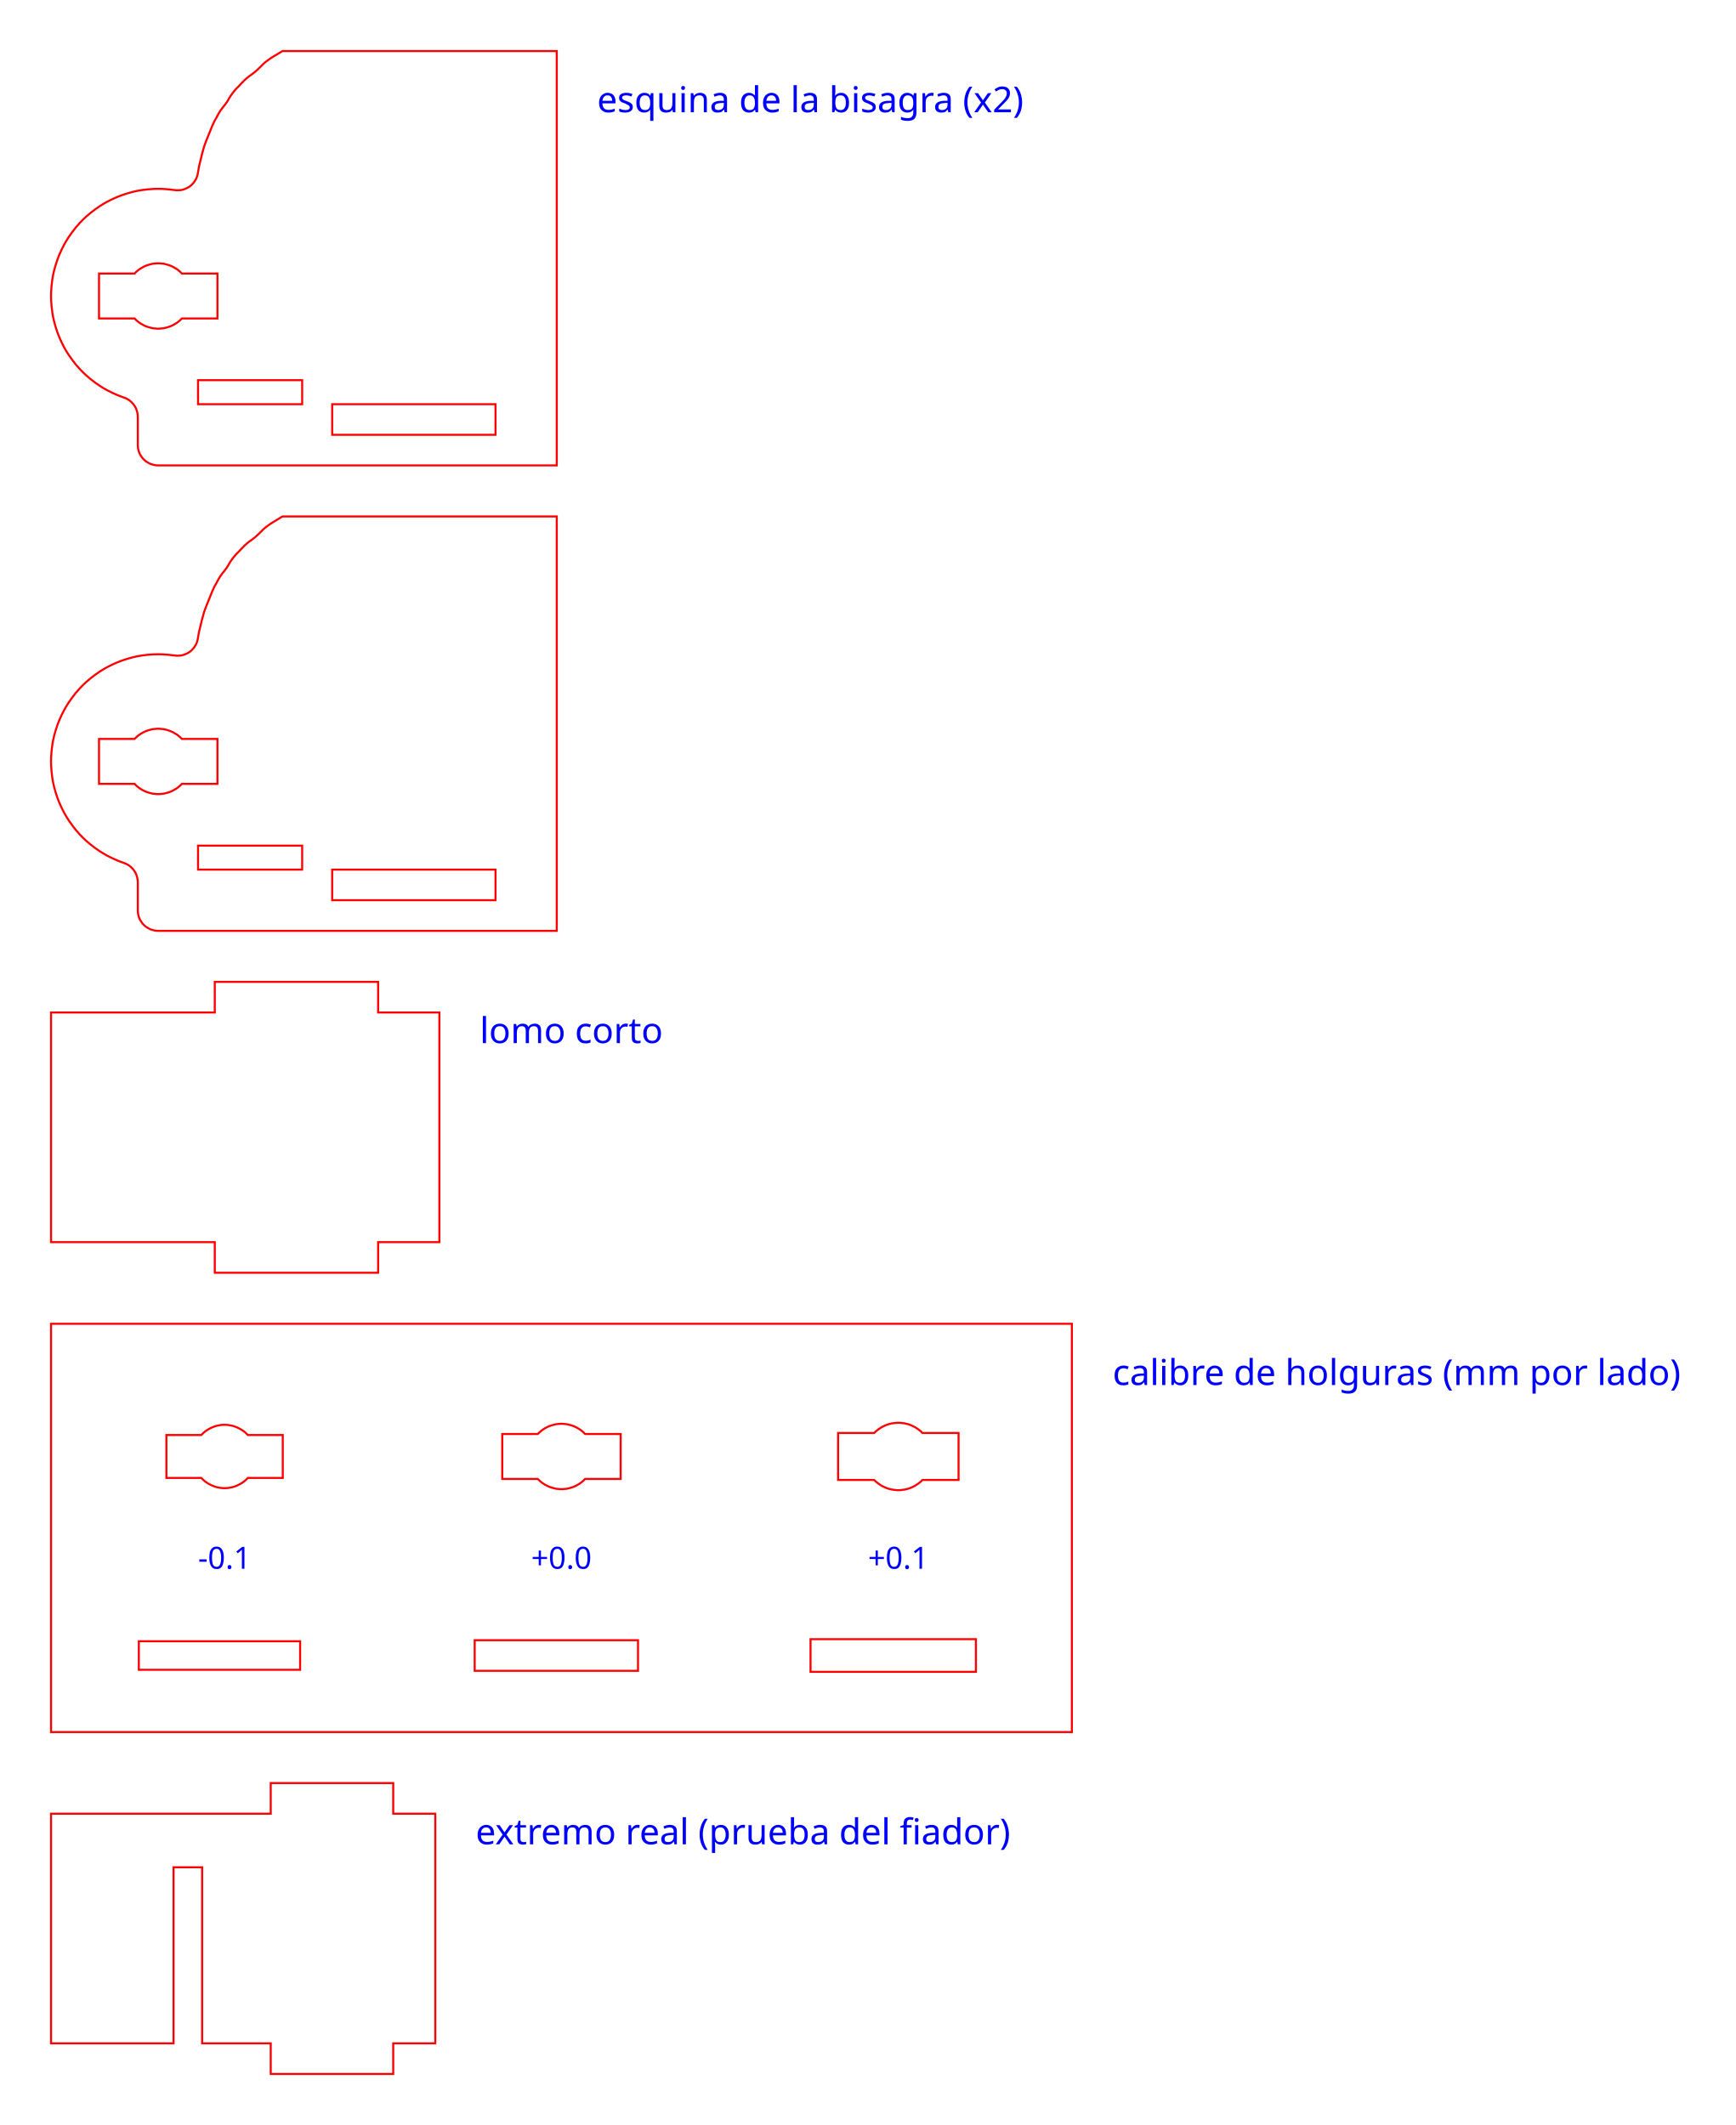
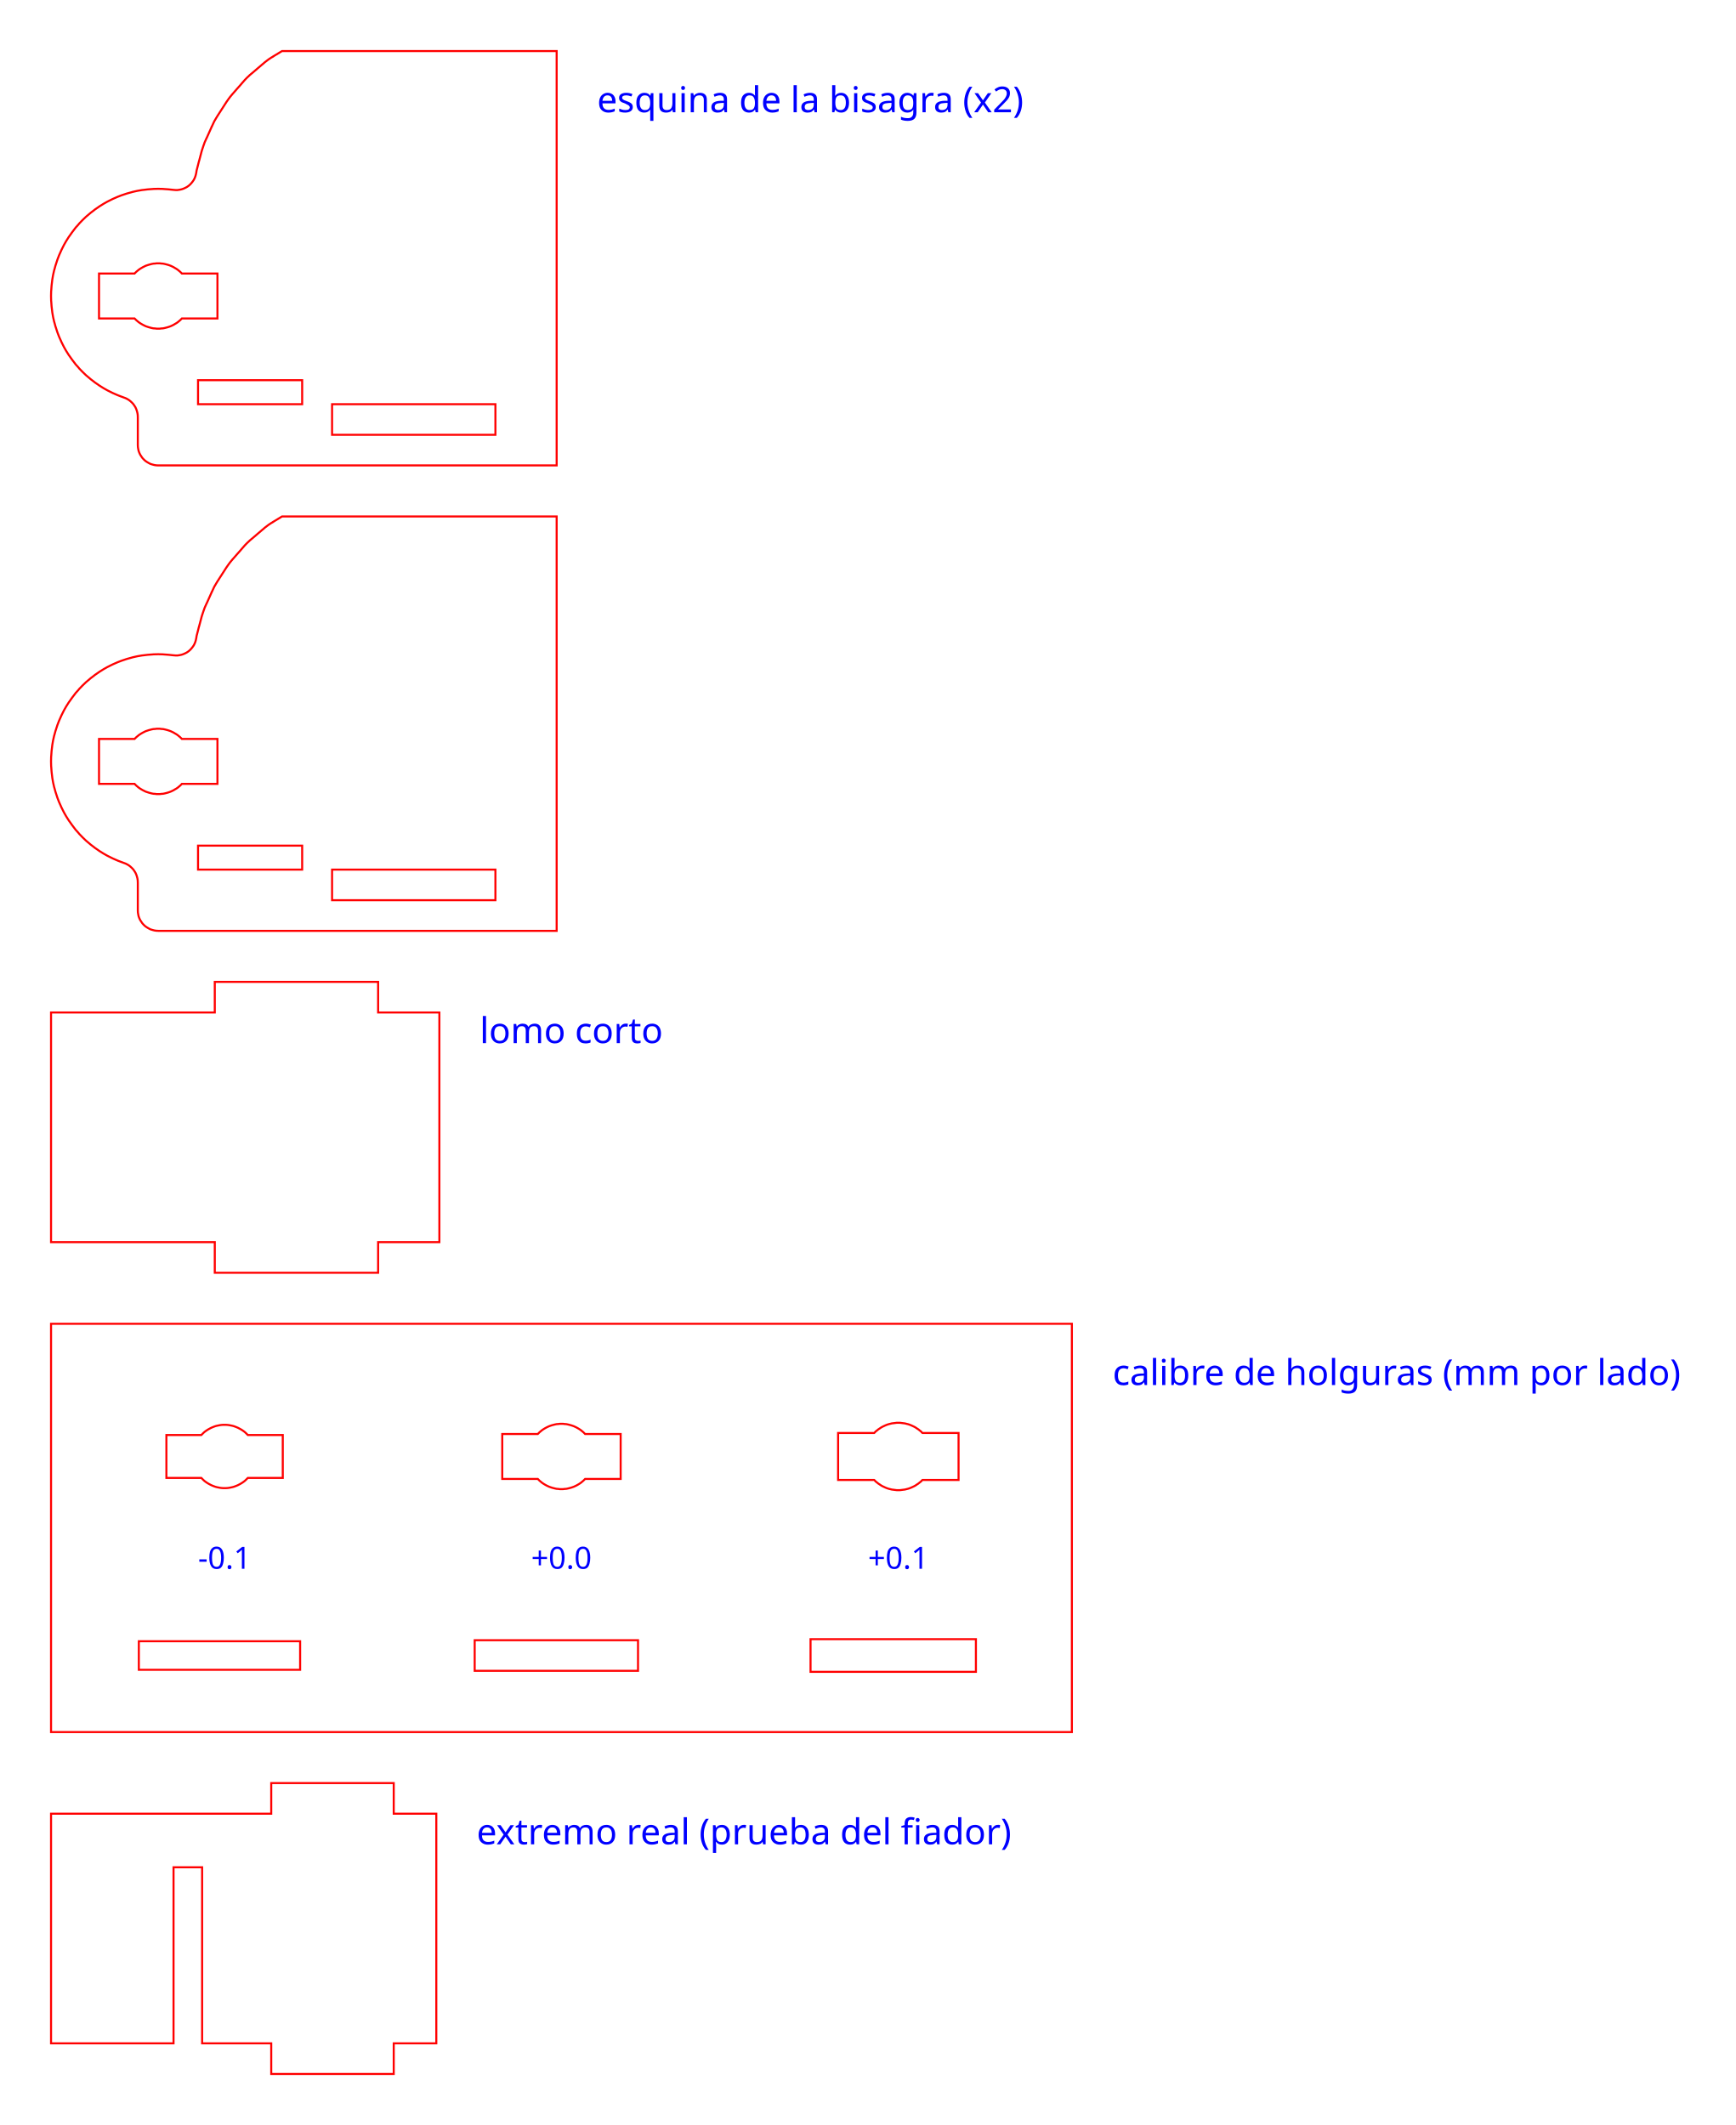
<svg xmlns="http://www.w3.org/2000/svg" width="170mm" height="208.20mm" viewBox="0 0 170 208.20" fill="none" stroke-width="0.2" font-family="sans-serif">
-   <path d="M15.11,45.56 L14.92,45.51 L14.73,45.45 L14.56,45.36 L14.39,45.26 L14.23,45.15 L14.08,45.01 L13.95,44.87 L13.84,44.71 L13.73,44.54 L13.65,44.37 L13.58,44.18 L13.54,43.99 L13.51,43.80 L13.50,43.60 L13.50,40.89 L13.49,40.65 L13.46,40.46 L13.41,40.27 L13.35,40.09 L13.27,39.91 L13.17,39.75 L13.06,39.59 L12.93,39.45 L12.79,39.32 L12.64,39.20 L12.48,39.10 L12.30,39.01 L12.08,38.93 L12.01,38.90 L11.92,38.87 L11.53,38.72 L11.44,38.68 L11.05,38.51 L10.97,38.47 L10.59,38.28 L10.51,38.24 L10.14,38.03 L10.06,37.98 L9.71,37.76 L9.63,37.70 L9.28,37.46 L9.21,37.40 L8.88,37.15 L8.80,37.08 L8.48,36.81 L8.41,36.75 L8.11,36.46 L8.04,36.39 L7.75,36.09 L7.69,36.01 L7.41,35.70 L7.35,35.62 L7.10,35.29 L7.04,35.21 L6.80,34.87 L6.74,34.79 L6.52,34.44 L6.47,34.36 L6.26,33.99 L6.22,33.91 L6.03,33.53 L5.99,33.44 L5.82,33.06 L5.78,32.97 L5.63,32.58 L5.60,32.49 L5.47,32.09 L5.44,32.00 L5.33,31.60 L5.30,31.50 L5.21,31.10 L5.19,31.00 L5.12,30.59 L5.11,30.49 L5.06,30.08 L5.05,29.98 L5.02,29.56 L5.01,29.47 L5.00,29.05 L5.00,28.95 L5.01,28.53 L5.02,28.44 L5.05,28.02 L5.06,27.92 L5.11,27.51 L5.12,27.41 L5.19,27.00 L5.21,26.90 L5.30,26.50 L5.33,26.40 L5.44,26.00 L5.47,25.91 L5.60,25.51 L5.63,25.42 L5.78,25.03 L5.82,24.94 L5.99,24.56 L6.03,24.47 L6.22,24.09 L6.26,24.01 L6.47,23.64 L6.52,23.56 L6.74,23.21 L6.80,23.13 L7.04,22.79 L7.10,22.71 L7.35,22.38 L7.41,22.30 L7.69,21.99 L7.75,21.91 L8.04,21.61 L8.11,21.54 L8.41,21.25 L8.48,21.19 L8.80,20.92 L8.88,20.85 L9.21,20.60 L9.28,20.54 L9.63,20.30 L9.71,20.24 L10.06,20.02 L10.14,19.97 L10.51,19.76 L10.59,19.72 L10.97,19.53 L11.05,19.49 L11.44,19.32 L11.53,19.28 L11.92,19.13 L12.01,19.10 L12.40,18.97 L12.50,18.94 L12.90,18.83 L13.00,18.80 L13.40,18.71 L13.50,18.69 L13.91,18.62 L14.01,18.61 L14.42,18.56 L14.52,18.55 L14.93,18.52 L15.03,18.51 L15.45,18.50 L15.55,18.50 L15.96,18.51 L16.06,18.52 L16.48,18.55 L16.58,18.56 L16.99,18.61 L17.01,18.61 L17.04,18.61 L17.26,18.64 L17.46,18.64 L17.66,18.63 L17.85,18.60 L18.04,18.54 L18.22,18.47 L18.40,18.38 L18.57,18.28 L18.72,18.16 L18.86,18.02 L18.99,17.87 L19.10,17.71 L19.20,17.54 L19.28,17.35 L19.34,17.17 L19.39,16.93 L19.48,16.39 L19.49,16.32 L19.51,16.24 L19.53,16.17 L19.74,15.31 L19.74,15.29 L19.75,15.27 L19.75,15.24 L19.96,14.48 L19.99,14.38 L20.02,14.28 L20.06,14.18 L20.23,13.72 L20.24,13.70 L20.73,12.49 L20.74,12.46 L20.76,12.42 L20.77,12.38 L20.94,12.01 L20.98,11.92 L21.02,11.84 L21.07,11.76 L21.24,11.46 L21.25,11.45 L21.26,11.41 L21.42,11.12 L21.48,11.03 L21.53,10.94 L21.59,10.85 L21.68,10.72 L21.73,10.66 L21.77,10.59 L21.82,10.53 L21.95,10.37 L21.99,10.32 L22.00,10.31 L22.04,10.26 L22.10,10.18 L22.22,10.01 L22.26,9.95 L22.37,9.77 L22.43,9.65 L22.48,9.57 L22.53,9.50 L22.57,9.42 L22.68,9.27 L22.73,9.20 L22.78,9.13 L22.83,9.06 L22.93,8.94 L22.98,8.88 L23.02,8.83 L23.07,8.77 L23.22,8.61 L23.24,8.60 L23.50,8.33 L23.72,8.09 L23.73,8.08 L23.74,8.07 L23.76,8.06 L23.92,7.89 L23.97,7.84 L24.03,7.79 L24.08,7.74 L24.19,7.65 L24.23,7.61 L24.27,7.58 L24.31,7.55 L24.44,7.44 L24.48,7.42 L24.52,7.39 L24.56,7.36 L24.73,7.24 L24.75,7.22 L24.79,7.19 L24.96,7.06 L25.02,7.01 L25.18,6.86 L25.25,6.80 L25.50,6.56 L25.70,6.36 L25.72,6.34 L25.75,6.31 L25.78,6.28 L25.91,6.16 L25.97,6.11 L26.03,6.06 L26.09,6.02 L26.20,5.93 L26.23,5.91 L26.27,5.88 L26.30,5.86 L26.43,5.77 L26.48,5.73 L26.52,5.70 L26.57,5.67 L26.72,5.58 L26.73,5.57 L27.00,5.41 L27.00,5.41 L27.25,5.26 L27.67,5.00 L54.54,5.00 L54.54,45.60 L15.50,45.60 L15.30,45.59 L15.11,45.56 Z M32.54,42.60 L48.54,42.60 L48.54,39.60 L32.54,39.60 L32.54,42.60 Z M19.40,39.60 L29.60,39.60 L29.60,37.25 L19.40,37.25 L19.40,39.60 Z M17.65,31.37 L17.76,31.26 L17.82,31.20 L21.30,31.20 L21.30,26.80 L17.82,26.80 L17.76,26.74 L17.65,26.63 L17.53,26.53 L17.41,26.43 L17.28,26.34 L17.14,26.26 L17.01,26.18 L16.87,26.11 L16.72,26.04 L16.58,25.99 L16.43,25.94 L16.28,25.90 L16.12,25.86 L15.97,25.83 L15.81,25.82 L15.66,25.80 L15.50,25.80 L15.34,25.80 L15.19,25.82 L15.03,25.83 L14.87,25.86 L14.72,25.90 L14.57,25.94 L14.42,25.99 L14.27,26.04 L14.13,26.11 L13.99,26.18 L13.85,26.26 L13.72,26.34 L13.59,26.43 L13.47,26.53 L13.35,26.63 L13.24,26.74 L13.18,26.80 L9.70,26.80 L9.70,31.20 L13.18,31.20 L13.24,31.26 L13.35,31.37 L13.47,31.47 L13.59,31.57 L13.72,31.66 L13.85,31.74 L13.99,31.82 L14.13,31.89 L14.27,31.96 L14.42,32.01 L14.57,32.06 L14.72,32.10 L14.87,32.14 L15.03,32.17 L15.19,32.18 L15.34,32.20 L15.50,32.20 L15.66,32.20 L15.81,32.18 L15.97,32.17 L16.12,32.14 L16.28,32.10 L16.43,32.06 L16.58,32.01 L16.72,31.96 L16.87,31.89 L17.01,31.82 L17.14,31.74 L17.28,31.66 L17.41,31.57 L17.53,31.47 L17.65,31.37 Z " stroke="red" />
+   <path d="M15.11,45.56 L14.92,45.51 L14.73,45.45 L14.56,45.36 L14.39,45.26 L14.23,45.15 L14.08,45.01 L13.95,44.87 L13.84,44.71 L13.73,44.54 L13.65,44.37 L13.58,44.18 L13.54,43.99 L13.51,43.80 L13.50,43.60 L13.50,40.89 L13.49,40.65 L13.46,40.46 L13.41,40.27 L13.35,40.09 L13.27,39.91 L13.17,39.75 L13.06,39.59 L12.93,39.45 L12.79,39.32 L12.64,39.20 L12.48,39.10 L12.30,39.01 L12.08,38.93 L12.01,38.90 L11.92,38.87 L11.53,38.72 L11.44,38.68 L11.05,38.51 L10.97,38.47 L10.59,38.28 L10.51,38.24 L10.14,38.03 L10.06,37.98 L9.71,37.76 L9.63,37.70 L9.28,37.46 L9.21,37.40 L8.88,37.15 L8.80,37.08 L8.48,36.81 L8.41,36.75 L8.11,36.46 L8.04,36.39 L7.75,36.09 L7.69,36.01 L7.41,35.70 L7.35,35.62 L7.10,35.29 L7.04,35.21 L6.80,34.87 L6.74,34.79 L6.52,34.44 L6.47,34.36 L6.26,33.99 L6.22,33.91 L6.03,33.53 L5.99,33.44 L5.82,33.06 L5.78,32.97 L5.63,32.58 L5.60,32.49 L5.47,32.09 L5.44,32.00 L5.33,31.60 L5.30,31.50 L5.21,31.10 L5.19,31.00 L5.12,30.59 L5.11,30.49 L5.06,30.08 L5.05,29.98 L5.02,29.56 L5.01,29.47 L5.00,29.05 L5.00,28.95 L5.01,28.53 L5.02,28.44 L5.05,28.02 L5.06,27.92 L5.11,27.51 L5.12,27.41 L5.19,27.00 L5.21,26.90 L5.30,26.50 L5.33,26.40 L5.44,26.00 L5.47,25.91 L5.60,25.51 L5.63,25.42 L5.78,25.03 L5.82,24.94 L5.99,24.56 L6.03,24.47 L6.22,24.09 L6.26,24.01 L6.47,23.64 L6.52,23.56 L6.74,23.21 L6.80,23.13 L7.04,22.79 L7.10,22.71 L7.35,22.38 L7.41,22.30 L7.69,21.99 L7.75,21.91 L8.04,21.61 L8.11,21.54 L8.41,21.25 L8.48,21.19 L8.80,20.92 L8.88,20.85 L9.21,20.60 L9.28,20.54 L9.63,20.30 L9.71,20.24 L10.06,20.02 L10.14,19.97 L10.51,19.76 L10.59,19.72 L10.97,19.53 L11.05,19.49 L11.44,19.32 L11.53,19.28 L11.92,19.13 L12.01,19.10 L12.40,18.97 L12.50,18.94 L12.90,18.83 L13.00,18.80 L13.40,18.71 L13.50,18.69 L13.91,18.62 L14.01,18.61 L14.42,18.56 L14.52,18.55 L14.93,18.52 L15.03,18.51 L15.45,18.50 L15.55,18.50 L15.96,18.51 L16.06,18.52 L16.48,18.55 L16.58,18.56 L16.96,18.60 L17.20,18.62 L17.39,18.62 L17.59,18.59 L17.78,18.55 L17.96,18.49 L18.14,18.41 L18.31,18.32 L18.47,18.21 L18.62,18.08 L18.75,17.94 L18.87,17.79 L18.98,17.63 L19.07,17.45 L19.14,17.27 L19.19,17.09 L19.24,16.85 L19.24,16.81 L19.27,16.66 L19.28,16.62 L19.30,16.55 L19.49,15.80 L19.50,15.78 L19.73,14.91 L19.74,14.86 L19.76,14.81 L19.77,14.76 L19.95,14.22 L19.99,14.12 L20.02,14.02 L20.06,13.92 L20.24,13.52 L20.25,13.51 L20.73,12.44 L20.74,12.42 L20.74,12.40 L20.76,12.38 L20.94,11.99 L20.98,11.91 L21.02,11.83 L21.07,11.75 L21.21,11.51 L21.23,11.48 L21.25,11.45 L21.27,11.41 L22.21,9.95 L22.24,9.92 L22.26,9.88 L22.29,9.84 L22.43,9.64 L22.48,9.58 L22.52,9.52 L22.57,9.46 L22.71,9.29 L22.73,9.27 L22.74,9.25 L22.76,9.23 L23.25,8.67 L23.50,8.39 L23.74,8.11 L23.75,8.10 L23.95,7.87 L23.98,7.83 L24.02,7.80 L24.05,7.76 L24.19,7.62 L24.23,7.58 L24.27,7.54 L24.32,7.50 L24.45,7.37 L24.47,7.35 L24.50,7.33 L24.53,7.30 L24.75,7.12 L25.25,6.69 L25.50,6.48 L25.74,6.27 L25.75,6.27 L25.94,6.10 L25.98,6.07 L26.02,6.04 L26.06,6.01 L26.19,5.91 L26.23,5.88 L26.27,5.85 L26.31,5.82 L26.44,5.73 L26.48,5.71 L26.52,5.68 L26.56,5.65 L26.74,5.55 L26.74,5.54 L27.50,5.08 L27.63,5.00 L54.53,5.00 L54.53,45.60 L15.50,45.60 L15.30,45.59 L15.11,45.56 Z M32.53,42.60 L48.53,42.60 L48.53,39.60 L32.53,39.60 L32.53,42.60 Z M19.40,39.60 L29.60,39.60 L29.60,37.25 L19.40,37.25 L19.40,39.60 Z M17.65,31.37 L17.76,31.26 L17.82,31.20 L21.30,31.20 L21.30,26.80 L17.82,26.80 L17.76,26.74 L17.65,26.63 L17.53,26.53 L17.41,26.43 L17.28,26.34 L17.14,26.26 L17.01,26.18 L16.87,26.11 L16.72,26.04 L16.58,25.99 L16.43,25.94 L16.28,25.90 L16.12,25.86 L15.97,25.83 L15.81,25.82 L15.66,25.80 L15.50,25.80 L15.34,25.80 L15.19,25.82 L15.03,25.83 L14.87,25.86 L14.72,25.90 L14.57,25.94 L14.42,25.99 L14.27,26.04 L14.13,26.11 L13.99,26.18 L13.85,26.26 L13.72,26.34 L13.59,26.43 L13.47,26.53 L13.35,26.63 L13.24,26.74 L13.18,26.80 L9.70,26.80 L9.70,31.20 L13.18,31.20 L13.24,31.26 L13.35,31.37 L13.47,31.47 L13.59,31.57 L13.72,31.66 L13.85,31.74 L13.99,31.82 L14.13,31.89 L14.27,31.96 L14.42,32.01 L14.57,32.06 L14.72,32.10 L14.87,32.14 L15.03,32.17 L15.19,32.18 L15.34,32.20 L15.50,32.20 L15.66,32.20 L15.81,32.18 L15.97,32.17 L16.12,32.14 L16.28,32.10 L16.43,32.06 L16.58,32.01 L16.72,31.96 L16.87,31.89 L17.01,31.82 L17.14,31.74 L17.28,31.66 L17.41,31.57 L17.53,31.47 L17.65,31.37 Z " stroke="red" />
  <text x="58.5" y="11.0" font-size="3.5" fill="blue" stroke="none">esquina de la bisagra (x2)</text>
-   <path d="M15.11,91.16 L14.92,91.11 L14.73,91.05 L14.56,90.96 L14.39,90.86 L14.23,90.75 L14.08,90.61 L13.95,90.47 L13.84,90.31 L13.73,90.14 L13.65,89.97 L13.58,89.78 L13.54,89.59 L13.51,89.40 L13.50,89.20 L13.50,86.49 L13.49,86.25 L13.46,86.06 L13.41,85.87 L13.35,85.69 L13.27,85.51 L13.17,85.35 L13.06,85.19 L12.93,85.05 L12.79,84.92 L12.64,84.80 L12.48,84.70 L12.30,84.61 L12.08,84.53 L12.01,84.50 L11.92,84.47 L11.53,84.32 L11.44,84.28 L11.05,84.11 L10.97,84.07 L10.59,83.88 L10.51,83.84 L10.14,83.63 L10.06,83.58 L9.71,83.36 L9.63,83.30 L9.28,83.06 L9.21,83.00 L8.88,82.75 L8.80,82.68 L8.48,82.41 L8.41,82.35 L8.11,82.06 L8.04,81.99 L7.75,81.69 L7.69,81.61 L7.41,81.30 L7.35,81.22 L7.10,80.89 L7.04,80.81 L6.80,80.47 L6.74,80.39 L6.52,80.04 L6.47,79.96 L6.26,79.59 L6.22,79.51 L6.03,79.13 L5.99,79.04 L5.82,78.66 L5.78,78.57 L5.63,78.18 L5.60,78.09 L5.47,77.69 L5.44,77.60 L5.33,77.20 L5.30,77.10 L5.21,76.70 L5.19,76.60 L5.12,76.19 L5.11,76.09 L5.06,75.68 L5.05,75.58 L5.02,75.16 L5.01,75.07 L5.00,74.65 L5.00,74.55 L5.01,74.13 L5.02,74.04 L5.05,73.62 L5.06,73.52 L5.11,73.11 L5.12,73.01 L5.19,72.60 L5.21,72.50 L5.30,72.10 L5.33,72.00 L5.44,71.60 L5.47,71.51 L5.60,71.11 L5.63,71.02 L5.78,70.63 L5.82,70.54 L5.99,70.16 L6.03,70.07 L6.22,69.69 L6.26,69.61 L6.47,69.24 L6.52,69.16 L6.74,68.81 L6.80,68.73 L7.04,68.39 L7.10,68.31 L7.35,67.98 L7.41,67.90 L7.69,67.59 L7.75,67.51 L8.04,67.21 L8.11,67.14 L8.41,66.85 L8.48,66.79 L8.80,66.52 L8.88,66.45 L9.21,66.20 L9.28,66.14 L9.63,65.90 L9.71,65.84 L10.06,65.62 L10.14,65.57 L10.51,65.36 L10.59,65.32 L10.97,65.13 L11.05,65.09 L11.44,64.92 L11.53,64.88 L11.92,64.73 L12.01,64.70 L12.40,64.57 L12.50,64.54 L12.90,64.43 L13.00,64.40 L13.40,64.31 L13.50,64.29 L13.91,64.22 L14.01,64.21 L14.42,64.16 L14.52,64.15 L14.93,64.12 L15.03,64.11 L15.45,64.10 L15.55,64.10 L15.96,64.11 L16.06,64.12 L16.48,64.15 L16.58,64.16 L16.99,64.21 L17.01,64.21 L17.04,64.21 L17.26,64.24 L17.46,64.24 L17.66,64.23 L17.85,64.20 L18.04,64.14 L18.22,64.07 L18.40,63.98 L18.57,63.88 L18.72,63.76 L18.86,63.62 L18.99,63.47 L19.10,63.31 L19.20,63.14 L19.28,62.95 L19.34,62.77 L19.39,62.53 L19.48,61.99 L19.49,61.92 L19.51,61.84 L19.53,61.77 L19.74,60.91 L19.74,60.89 L19.75,60.87 L19.75,60.84 L19.96,60.08 L19.99,59.98 L20.02,59.88 L20.06,59.78 L20.23,59.32 L20.24,59.30 L20.73,58.09 L20.74,58.06 L20.76,58.02 L20.77,57.98 L20.94,57.61 L20.98,57.52 L21.02,57.44 L21.07,57.36 L21.24,57.06 L21.25,57.05 L21.26,57.01 L21.42,56.72 L21.48,56.63 L21.53,56.54 L21.59,56.45 L21.68,56.32 L21.73,56.26 L21.77,56.19 L21.82,56.13 L21.95,55.97 L21.99,55.92 L22.00,55.91 L22.04,55.86 L22.10,55.78 L22.22,55.61 L22.26,55.55 L22.37,55.37 L22.43,55.25 L22.48,55.17 L22.53,55.10 L22.57,55.02 L22.68,54.87 L22.73,54.80 L22.78,54.73 L22.83,54.66 L22.93,54.54 L22.98,54.48 L23.02,54.43 L23.07,54.37 L23.22,54.21 L23.24,54.20 L23.50,53.93 L23.72,53.69 L23.73,53.68 L23.74,53.67 L23.76,53.66 L23.92,53.49 L23.97,53.44 L24.03,53.39 L24.08,53.34 L24.19,53.25 L24.23,53.21 L24.27,53.18 L24.31,53.15 L24.44,53.04 L24.48,53.02 L24.52,52.99 L24.56,52.96 L24.73,52.84 L24.75,52.82 L24.79,52.79 L24.96,52.66 L25.02,52.61 L25.18,52.46 L25.25,52.40 L25.50,52.16 L25.70,51.96 L25.72,51.94 L25.75,51.91 L25.78,51.88 L25.91,51.76 L25.97,51.71 L26.03,51.66 L26.09,51.62 L26.20,51.53 L26.23,51.51 L26.27,51.48 L26.30,51.46 L26.43,51.37 L26.48,51.33 L26.52,51.30 L26.57,51.27 L26.72,51.18 L26.73,51.17 L27.00,51.01 L27.00,51.01 L27.25,50.86 L27.67,50.60 L54.54,50.60 L54.54,91.20 L15.50,91.20 L15.30,91.19 L15.11,91.16 Z M32.54,88.20 L48.54,88.20 L48.54,85.20 L32.54,85.20 L32.54,88.20 Z M19.40,85.20 L29.60,85.20 L29.60,82.85 L19.40,82.85 L19.40,85.20 Z M17.65,76.97 L17.76,76.86 L17.82,76.80 L21.30,76.80 L21.30,72.40 L17.82,72.40 L17.76,72.34 L17.65,72.23 L17.53,72.13 L17.41,72.03 L17.28,71.94 L17.14,71.86 L17.01,71.78 L16.87,71.71 L16.72,71.64 L16.58,71.59 L16.43,71.54 L16.28,71.50 L16.12,71.46 L15.97,71.43 L15.81,71.42 L15.66,71.40 L15.50,71.40 L15.34,71.40 L15.19,71.42 L15.03,71.43 L14.87,71.46 L14.72,71.50 L14.57,71.54 L14.42,71.59 L14.27,71.64 L14.13,71.71 L13.99,71.78 L13.85,71.86 L13.72,71.94 L13.59,72.03 L13.47,72.13 L13.35,72.23 L13.24,72.34 L13.18,72.40 L9.70,72.40 L9.70,76.80 L13.18,76.80 L13.24,76.86 L13.35,76.97 L13.47,77.07 L13.59,77.17 L13.72,77.26 L13.85,77.34 L13.99,77.42 L14.13,77.49 L14.27,77.56 L14.42,77.61 L14.57,77.66 L14.72,77.70 L14.87,77.74 L15.03,77.77 L15.19,77.78 L15.34,77.80 L15.50,77.80 L15.66,77.80 L15.81,77.78 L15.97,77.77 L16.12,77.74 L16.28,77.70 L16.43,77.66 L16.58,77.61 L16.72,77.56 L16.87,77.49 L17.01,77.42 L17.14,77.34 L17.28,77.26 L17.41,77.17 L17.53,77.07 L17.65,76.97 Z " stroke="red" />
+   <path d="M15.11,91.16 L14.92,91.11 L14.73,91.05 L14.56,90.96 L14.39,90.86 L14.23,90.75 L14.08,90.61 L13.95,90.47 L13.84,90.31 L13.73,90.14 L13.65,89.97 L13.58,89.78 L13.54,89.59 L13.51,89.40 L13.50,89.20 L13.50,86.49 L13.49,86.25 L13.46,86.06 L13.41,85.87 L13.35,85.69 L13.27,85.51 L13.17,85.35 L13.06,85.19 L12.93,85.05 L12.79,84.92 L12.64,84.80 L12.48,84.70 L12.30,84.61 L12.08,84.53 L12.01,84.50 L11.92,84.47 L11.53,84.32 L11.44,84.28 L11.05,84.11 L10.97,84.07 L10.59,83.88 L10.51,83.84 L10.14,83.63 L10.06,83.58 L9.71,83.36 L9.63,83.30 L9.28,83.06 L9.21,83.00 L8.88,82.75 L8.80,82.68 L8.48,82.41 L8.41,82.35 L8.11,82.06 L8.04,81.99 L7.75,81.69 L7.69,81.61 L7.41,81.30 L7.35,81.22 L7.10,80.89 L7.04,80.81 L6.80,80.47 L6.74,80.39 L6.52,80.04 L6.47,79.96 L6.26,79.59 L6.22,79.51 L6.03,79.13 L5.99,79.04 L5.82,78.66 L5.78,78.57 L5.63,78.18 L5.60,78.09 L5.47,77.69 L5.44,77.60 L5.33,77.20 L5.30,77.10 L5.21,76.70 L5.19,76.60 L5.12,76.19 L5.11,76.09 L5.06,75.68 L5.05,75.58 L5.02,75.16 L5.01,75.07 L5.00,74.65 L5.00,74.55 L5.01,74.13 L5.02,74.04 L5.05,73.62 L5.06,73.52 L5.11,73.11 L5.12,73.01 L5.19,72.60 L5.21,72.50 L5.30,72.10 L5.33,72.00 L5.44,71.60 L5.47,71.51 L5.60,71.11 L5.63,71.02 L5.78,70.63 L5.82,70.54 L5.99,70.16 L6.03,70.07 L6.22,69.69 L6.26,69.61 L6.47,69.24 L6.52,69.16 L6.74,68.81 L6.80,68.73 L7.04,68.39 L7.10,68.31 L7.35,67.98 L7.41,67.90 L7.69,67.59 L7.75,67.51 L8.04,67.21 L8.11,67.14 L8.41,66.85 L8.48,66.79 L8.80,66.52 L8.88,66.45 L9.21,66.20 L9.28,66.14 L9.63,65.90 L9.71,65.84 L10.06,65.62 L10.14,65.57 L10.51,65.36 L10.59,65.32 L10.97,65.13 L11.05,65.09 L11.44,64.92 L11.53,64.88 L11.92,64.73 L12.01,64.70 L12.40,64.57 L12.50,64.54 L12.90,64.43 L13.00,64.40 L13.40,64.31 L13.50,64.29 L13.91,64.22 L14.01,64.21 L14.42,64.16 L14.52,64.15 L14.93,64.12 L15.03,64.11 L15.45,64.10 L15.55,64.10 L15.96,64.11 L16.06,64.12 L16.48,64.15 L16.58,64.16 L16.96,64.20 L17.20,64.22 L17.39,64.22 L17.59,64.19 L17.78,64.15 L17.96,64.09 L18.14,64.01 L18.31,63.92 L18.47,63.81 L18.62,63.68 L18.75,63.54 L18.87,63.39 L18.98,63.23 L19.07,63.05 L19.14,62.87 L19.19,62.69 L19.24,62.45 L19.24,62.41 L19.27,62.26 L19.28,62.22 L19.30,62.15 L19.49,61.40 L19.50,61.38 L19.73,60.51 L19.74,60.46 L19.76,60.41 L19.77,60.36 L19.95,59.82 L19.99,59.72 L20.02,59.62 L20.06,59.52 L20.24,59.12 L20.25,59.11 L20.73,58.04 L20.74,58.02 L20.74,58.00 L20.76,57.98 L20.94,57.59 L20.98,57.51 L21.02,57.43 L21.07,57.35 L21.21,57.11 L21.23,57.08 L21.25,57.05 L21.27,57.01 L22.21,55.55 L22.24,55.52 L22.26,55.48 L22.29,55.44 L22.43,55.24 L22.48,55.18 L22.52,55.12 L22.57,55.06 L22.71,54.89 L22.73,54.87 L22.74,54.85 L22.76,54.83 L23.25,54.27 L23.50,53.99 L23.74,53.71 L23.75,53.70 L23.95,53.47 L23.98,53.43 L24.02,53.40 L24.05,53.36 L24.19,53.22 L24.23,53.18 L24.27,53.14 L24.32,53.10 L24.45,52.97 L24.47,52.95 L24.50,52.93 L24.53,52.90 L24.75,52.72 L25.25,52.29 L25.50,52.08 L25.74,51.87 L25.75,51.87 L25.94,51.70 L25.98,51.67 L26.02,51.64 L26.06,51.61 L26.19,51.51 L26.23,51.48 L26.27,51.45 L26.31,51.42 L26.44,51.33 L26.48,51.31 L26.52,51.28 L26.56,51.25 L26.74,51.15 L26.74,51.14 L27.50,50.68 L27.63,50.60 L54.53,50.60 L54.53,91.20 L15.50,91.20 L15.30,91.19 L15.11,91.16 Z M32.53,88.20 L48.53,88.20 L48.53,85.20 L32.53,85.20 L32.53,88.20 Z M19.40,85.20 L29.60,85.20 L29.60,82.85 L19.40,82.85 L19.40,85.20 Z M17.65,76.97 L17.76,76.86 L17.82,76.80 L21.30,76.80 L21.30,72.40 L17.82,72.40 L17.76,72.34 L17.65,72.23 L17.53,72.13 L17.41,72.03 L17.28,71.94 L17.14,71.86 L17.01,71.78 L16.87,71.71 L16.72,71.64 L16.58,71.59 L16.43,71.54 L16.28,71.50 L16.12,71.46 L15.97,71.43 L15.81,71.42 L15.66,71.40 L15.50,71.40 L15.34,71.40 L15.19,71.42 L15.03,71.43 L14.87,71.46 L14.72,71.50 L14.57,71.54 L14.42,71.59 L14.27,71.64 L14.13,71.71 L13.99,71.78 L13.85,71.86 L13.72,71.94 L13.59,72.03 L13.47,72.13 L13.35,72.23 L13.24,72.34 L13.18,72.40 L9.70,72.40 L9.70,76.80 L13.18,76.80 L13.24,76.86 L13.35,76.97 L13.47,77.07 L13.59,77.17 L13.72,77.26 L13.85,77.34 L13.99,77.42 L14.13,77.49 L14.27,77.56 L14.42,77.61 L14.57,77.66 L14.72,77.70 L14.87,77.74 L15.03,77.77 L15.19,77.78 L15.34,77.80 L15.50,77.80 L15.66,77.80 L15.81,77.78 L15.97,77.77 L16.12,77.74 L16.28,77.70 L16.43,77.66 L16.58,77.61 L16.72,77.56 L16.87,77.49 L17.01,77.42 L17.14,77.34 L17.28,77.26 L17.41,77.17 L17.53,77.07 L17.65,76.97 Z " stroke="red" />
  <text x="58.5" y="56.6" font-size="3.5" fill="blue" stroke="none" />
  <path d="M5.00,99.20 L21.04,99.20 L21.04,96.20 L37.04,96.20 L37.04,99.20 L43.04,99.20 L43.04,121.70 L37.04,121.70 L37.04,124.70 L21.04,124.70 L21.04,121.70 L5.00,121.70 L5.00,99.20 Z " stroke="red" />
  <text x="47.0" y="102.2" font-size="3.5" fill="blue" stroke="none">lomo corto</text>
  <path d="M5.00,129.70 L105.00,129.70 L105.00,169.70 L5.00,169.70 L5.00,129.70 Z M24.08,140.40 L23.97,140.30 L23.85,140.21 L23.72,140.12 L23.59,140.04 L23.46,139.97 L23.33,139.90 L23.19,139.84 L23.04,139.78 L22.90,139.73 L22.75,139.69 L22.60,139.66 L22.45,139.63 L22.30,139.61 L22.15,139.60 L22.00,139.60 L21.85,139.60 L21.70,139.61 L21.55,139.63 L21.40,139.66 L21.25,139.69 L21.10,139.73 L20.96,139.78 L20.81,139.84 L20.67,139.90 L20.54,139.97 L20.41,140.04 L20.28,140.12 L20.15,140.21 L20.03,140.30 L19.92,140.40 L19.81,140.51 L19.72,140.60 L16.30,140.60 L16.30,144.80 L19.72,144.80 L19.81,144.89 L19.92,145.00 L20.03,145.10 L20.15,145.19 L20.28,145.28 L20.41,145.36 L20.54,145.43 L20.67,145.50 L20.81,145.56 L20.96,145.62 L21.10,145.67 L21.25,145.71 L21.40,145.74 L21.55,145.77 L21.70,145.79 L21.85,145.80 L22.00,145.80 L22.15,145.80 L22.30,145.79 L22.45,145.77 L22.60,145.74 L22.75,145.71 L22.90,145.67 L23.04,145.62 L23.19,145.56 L23.33,145.50 L23.46,145.43 L23.59,145.36 L23.72,145.28 L23.85,145.19 L23.97,145.10 L24.08,145.00 L24.19,144.89 L24.28,144.80 L27.70,144.80 L27.70,140.60 L24.28,140.60 L24.19,140.51 L24.08,140.40 Z M29.40,160.80 L13.60,160.80 L13.60,163.60 L29.40,163.60 L29.40,160.80 Z M57.32,140.50 L57.26,140.44 L57.15,140.33 L57.03,140.23 L56.91,140.13 L56.78,140.04 L56.65,139.96 L56.51,139.88 L56.37,139.81 L56.22,139.74 L56.08,139.69 L55.93,139.64 L55.78,139.60 L55.62,139.56 L55.47,139.53 L55.31,139.52 L55.16,139.50 L55.00,139.50 L54.84,139.50 L54.69,139.52 L54.53,139.53 L54.38,139.56 L54.22,139.60 L54.07,139.64 L53.92,139.69 L53.78,139.74 L53.63,139.81 L53.49,139.88 L53.35,139.96 L53.22,140.04 L53.09,140.13 L52.97,140.23 L52.85,140.33 L52.74,140.44 L52.68,140.50 L49.20,140.50 L49.20,144.90 L52.68,144.90 L52.74,144.96 L52.85,145.07 L52.97,145.17 L53.09,145.27 L53.22,145.36 L53.35,145.44 L53.49,145.52 L53.63,145.59 L53.78,145.66 L53.92,145.71 L54.07,145.76 L54.22,145.80 L54.38,145.84 L54.53,145.87 L54.69,145.88 L54.84,145.90 L55.00,145.90 L55.16,145.90 L55.31,145.88 L55.47,145.87 L55.62,145.84 L55.78,145.80 L55.93,145.76 L56.08,145.71 L56.22,145.66 L56.37,145.59 L56.51,145.52 L56.65,145.44 L56.78,145.36 L56.91,145.27 L57.03,145.17 L57.15,145.07 L57.26,144.96 L57.32,144.90 L60.80,144.90 L60.80,140.50 L57.32,140.50 Z M46.50,163.70 L62.50,163.70 L62.50,160.70 L46.50,160.70 L46.50,163.70 Z M93.90,145.00 L93.90,140.40 L90.37,140.40 L90.33,140.37 L90.22,140.25 L90.09,140.15 L89.97,140.05 L89.83,139.96 L89.70,139.87 L89.56,139.79 L89.41,139.72 L89.26,139.65 L89.11,139.59 L88.96,139.54 L88.80,139.50 L88.64,139.46 L88.48,139.44 L88.32,139.42 L88.16,139.40 L88.00,139.40 L87.84,139.40 L87.68,139.42 L87.52,139.44 L87.36,139.46 L87.20,139.50 L87.04,139.54 L86.89,139.59 L86.74,139.65 L86.59,139.72 L86.44,139.79 L86.30,139.87 L86.17,139.96 L86.03,140.05 L85.91,140.15 L85.78,140.25 L85.67,140.37 L85.63,140.40 L82.10,140.40 L82.10,145.00 L85.63,145.00 L85.67,145.03 L85.78,145.15 L85.91,145.25 L86.03,145.35 L86.17,145.44 L86.30,145.53 L86.44,145.61 L86.59,145.68 L86.74,145.75 L86.89,145.81 L87.04,145.86 L87.20,145.90 L87.36,145.94 L87.52,145.96 L87.68,145.98 L87.84,146.00 L88.00,146.00 L88.16,146.00 L88.32,145.98 L88.48,145.96 L88.64,145.94 L88.80,145.90 L88.96,145.86 L89.11,145.81 L89.26,145.75 L89.41,145.68 L89.56,145.61 L89.70,145.53 L89.83,145.44 L89.97,145.35 L90.09,145.25 L90.22,145.15 L90.33,145.03 L90.37,145.00 L93.90,145.00 Z M95.60,160.60 L79.40,160.60 L79.40,163.80 L95.60,163.80 L95.60,160.60 Z " stroke="red" />
  <text x="109.0" y="135.7" font-size="3.5" fill="blue" stroke="none">calibre de holguras (mm por lado)</text>
  <text x="22.0" y="153.7" font-size="3" fill="blue" stroke="none" text-anchor="middle">-0.1</text>
  <text x="55.0" y="153.7" font-size="3" fill="blue" stroke="none" text-anchor="middle">+0.0</text>
  <text x="88.0" y="153.7" font-size="3" fill="blue" stroke="none" text-anchor="middle">+0.1</text>
-   <path d="M26.52,177.70 L26.52,174.70 L38.52,174.70 L38.52,177.70 L42.64,177.70 L42.64,200.20 L38.52,200.20 L38.52,203.20 L26.52,203.20 L26.52,200.20 L19.80,200.20 L19.80,182.95 L17.00,182.95 L17.00,200.20 L5.00,200.20 L5.00,177.70 L26.52,177.70 Z " stroke="red" />
-   <text x="46.6" y="180.7" font-size="3.5" fill="blue" stroke="none">extremo real (prueba del fiador)</text>
+   <path d="M26.57,177.70 L26.57,174.70 L38.57,174.70 L38.57,177.70 L42.74,177.70 L42.74,200.20 L38.57,200.20 L38.57,203.20 L26.57,203.20 L26.57,200.20 L19.80,200.20 L19.80,182.95 L17.00,182.95 L17.00,200.20 L5.00,200.20 L5.00,177.70 L26.57,177.70 Z " stroke="red" />
+   <text x="46.7" y="180.7" font-size="3.5" fill="blue" stroke="none">extremo real (prueba del fiador)</text>
</svg>
